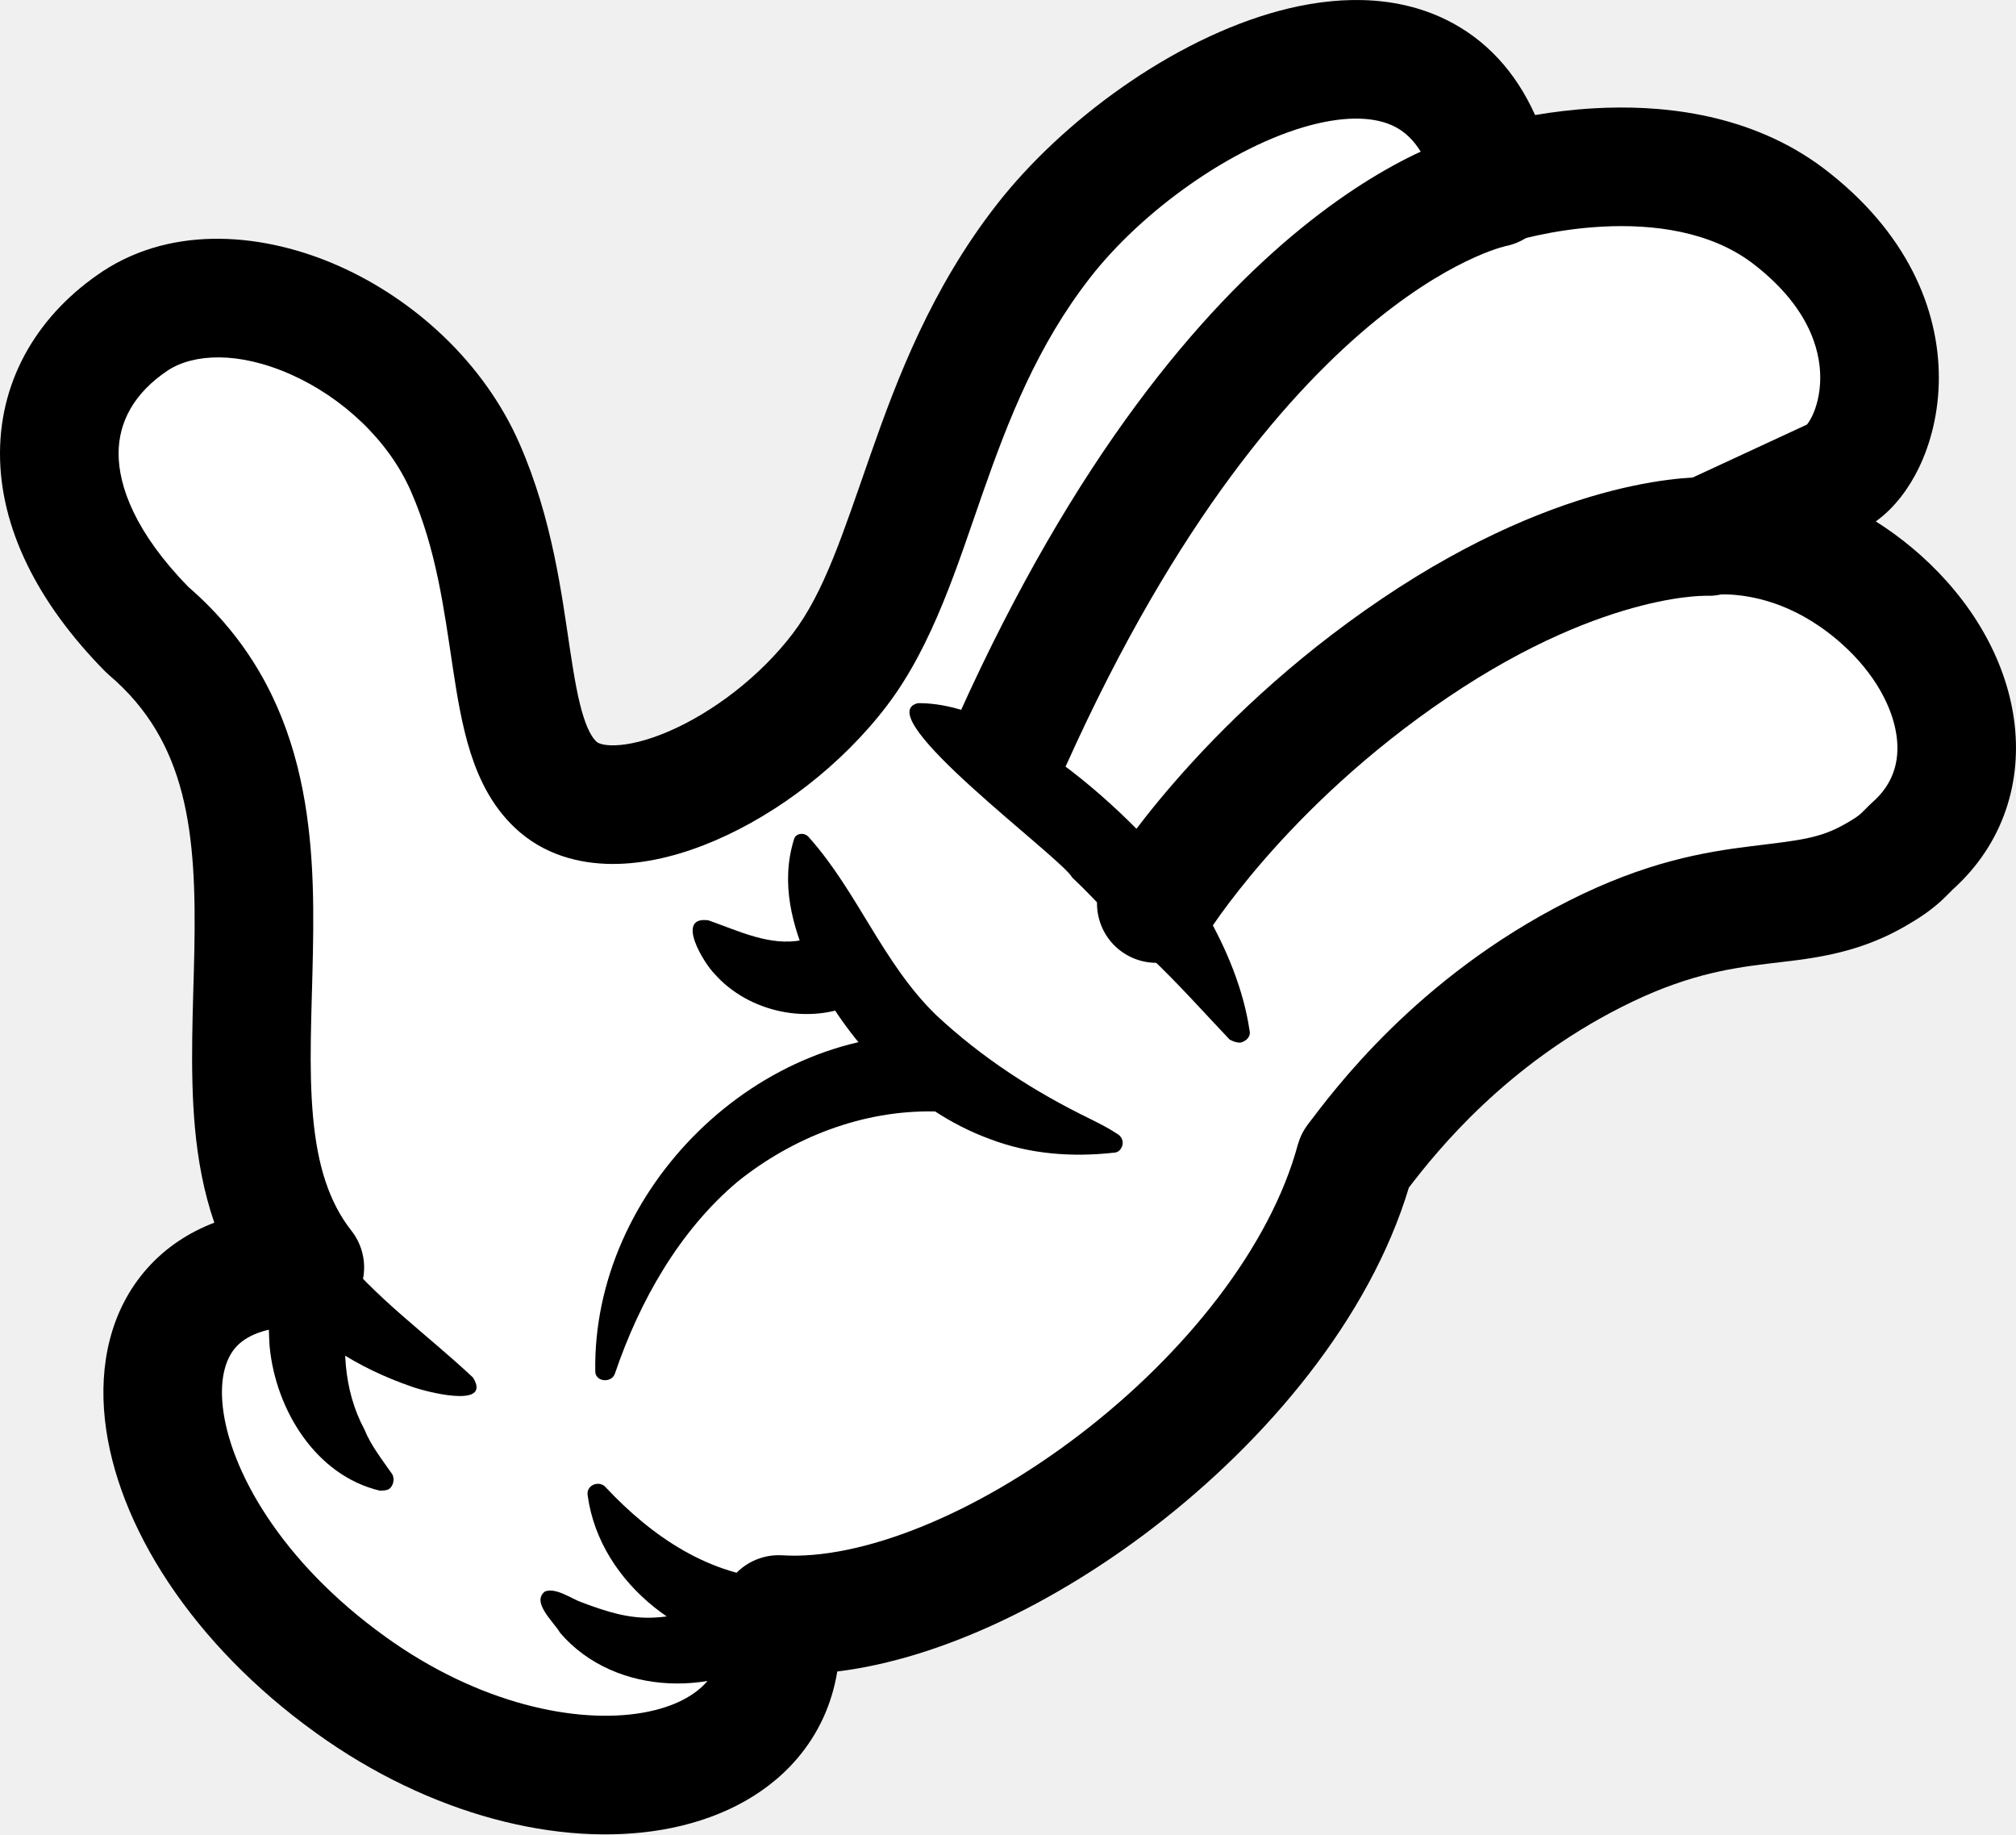
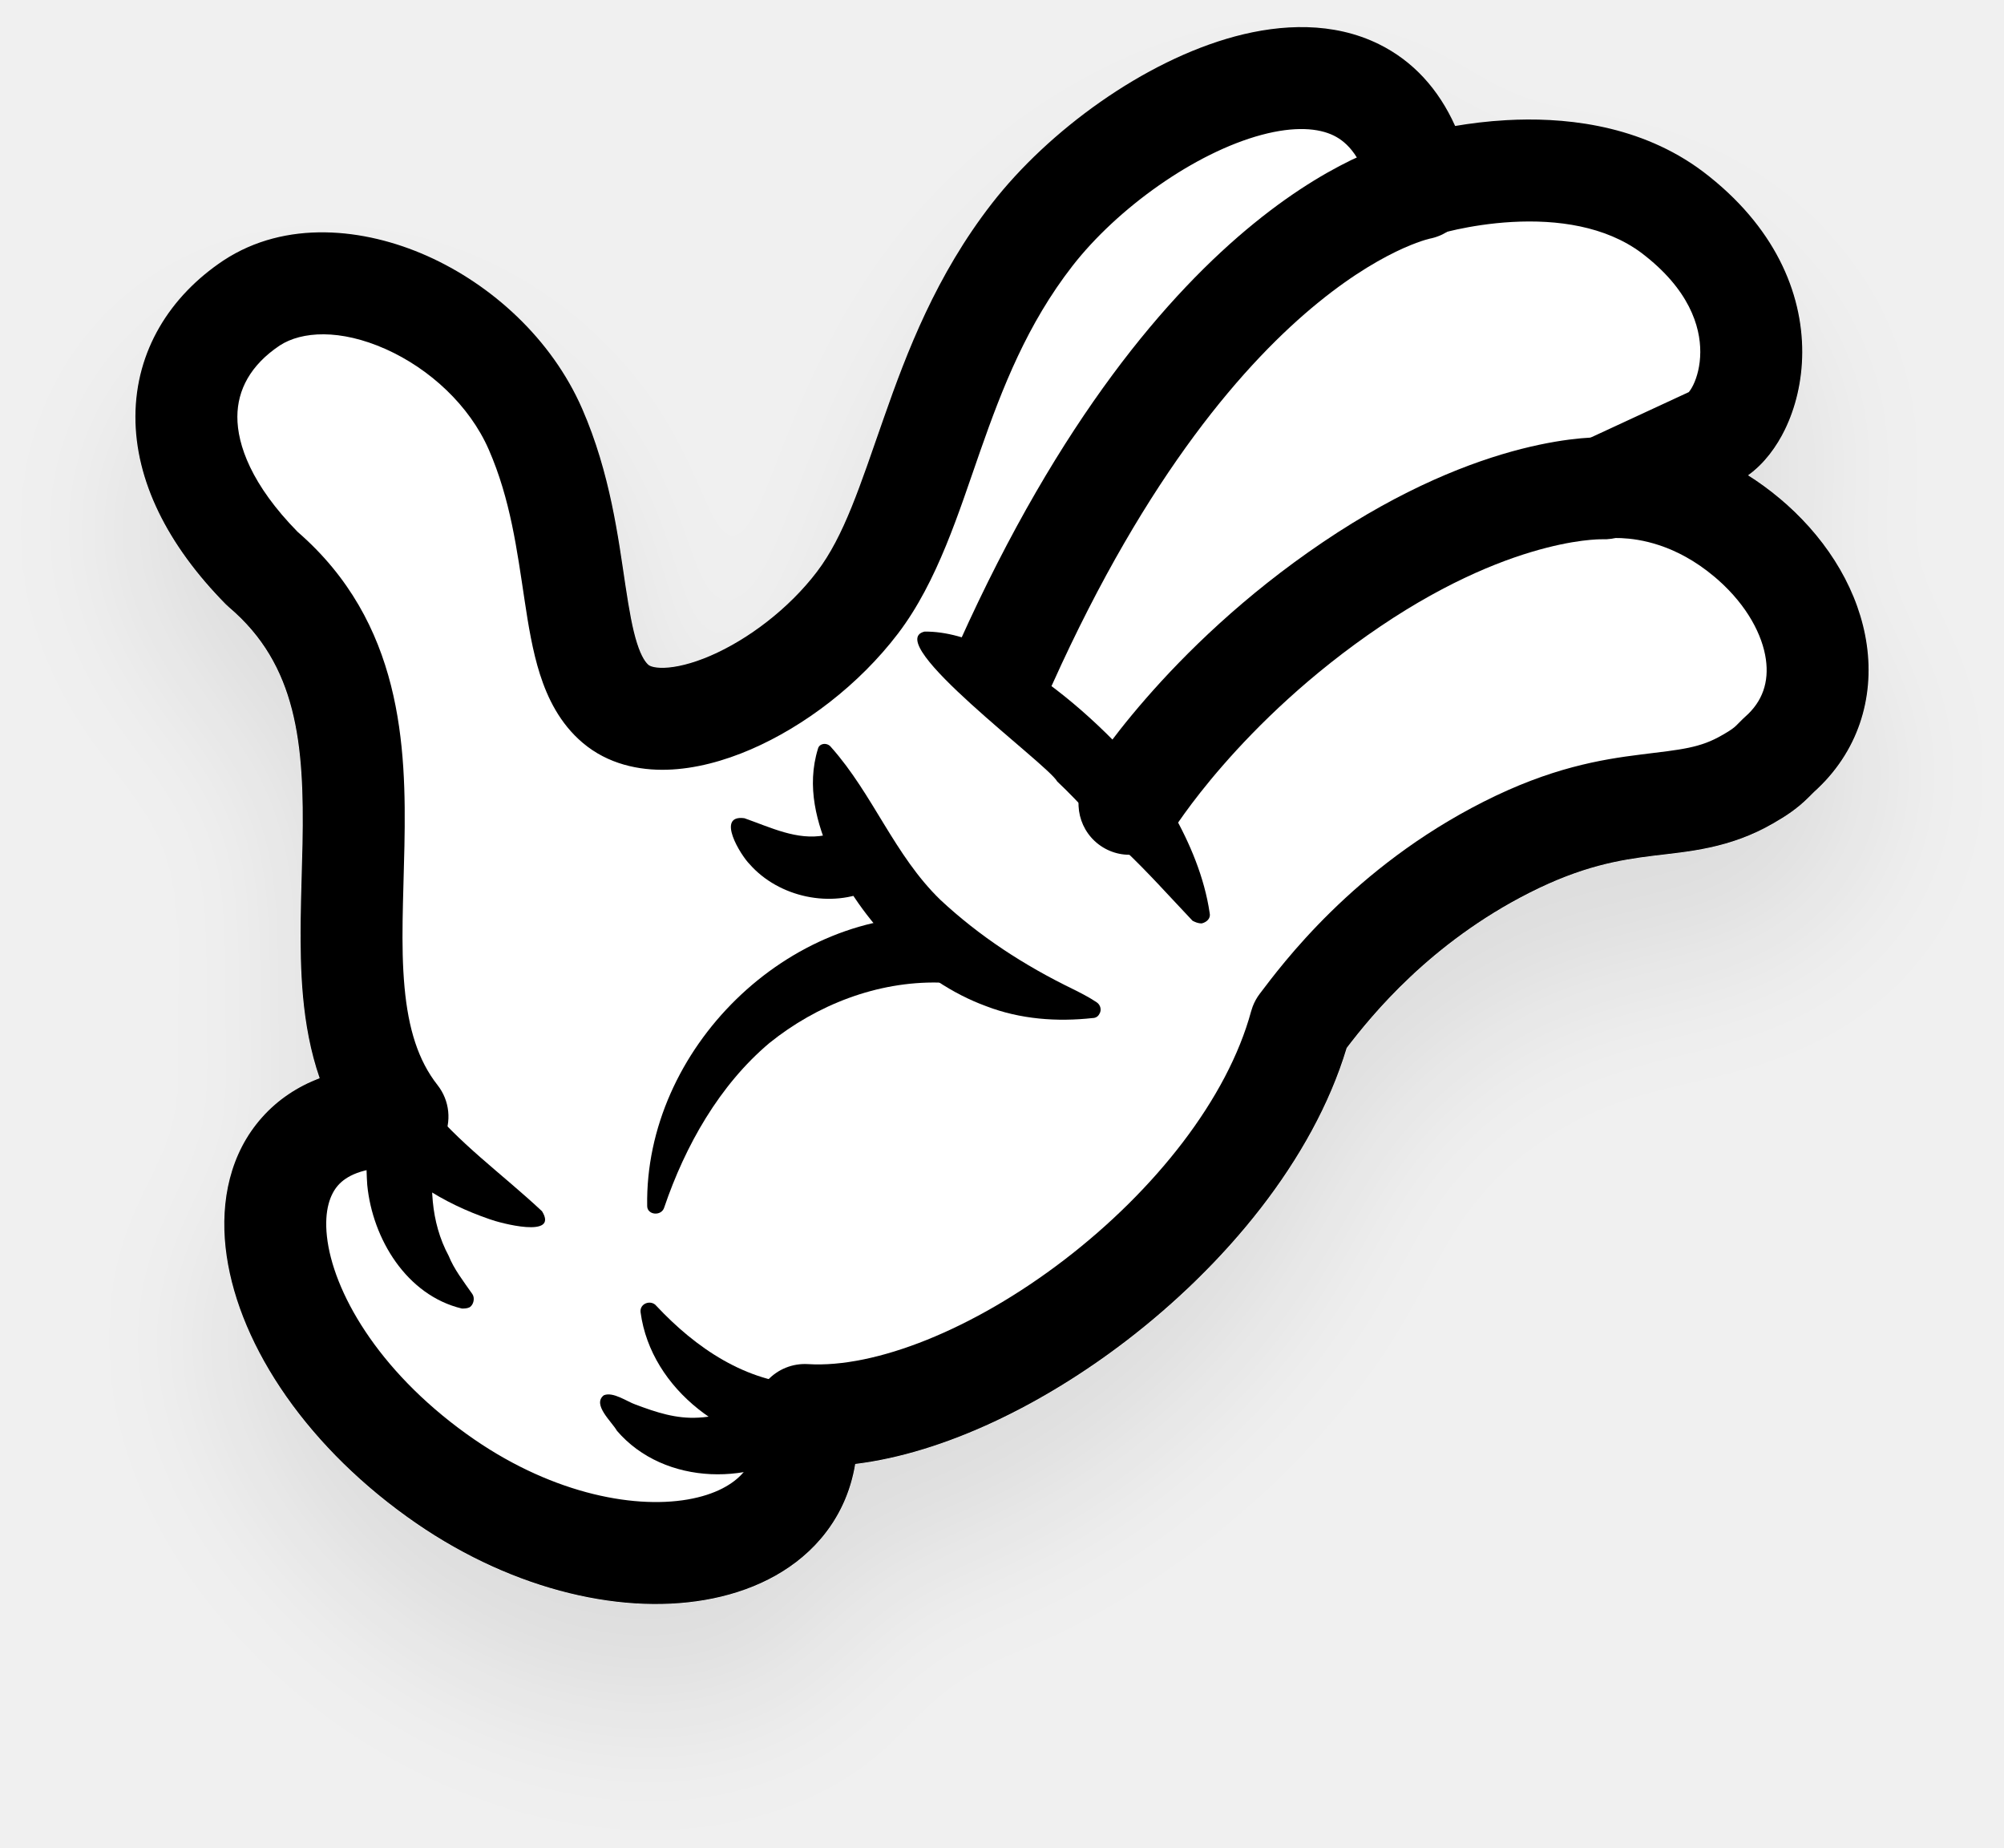
- <svg xmlns="http://www.w3.org/2000/svg" preserveAspectRatio="none" overflow="visible" style="display: block;" width="80" height="72.776" viewBox="0 0 80 72.776" fill="none">
-   <g id="Hand_7">
-     <path id="Vector" d="M74.638 23.773C71.908 21.347 69.239 21.226 68.269 21.226C68.208 21.226 68.208 21.226 68.147 21.226C67.965 21.226 67.844 21.226 67.844 21.226C67.844 21.226 69.421 20.497 72.818 18.92C74.517 18.132 76.458 12.733 70.938 8.547C66.327 5.09 59.351 7.334 59.351 7.334C57.35 -2.008 46.067 3.573 41.396 9.579C36.725 15.584 36.422 22.499 33.328 26.564C30.234 30.628 24.532 33.236 22.166 31.235C19.801 29.233 20.771 23.834 18.466 18.556C16.161 13.279 9.246 10.185 5.363 12.733C1.542 15.281 0.996 20.073 5.849 24.986C13.916 31.841 6.941 43.731 12.097 50.282C3.786 50.1 4.878 60.352 13.916 66.842C22.166 72.787 31.933 70.967 30.901 64.052C38.727 64.537 51.223 55.438 53.771 46.036C54.741 44.762 57.774 40.637 63.294 37.846C68.814 35.056 71.362 36.512 74.456 34.692C74.881 34.45 75.245 34.207 75.548 33.904C75.609 33.843 75.609 33.843 75.669 33.782C75.73 33.722 75.79 33.661 75.851 33.6C78.763 31.052 77.974 26.746 74.638 23.773Z" fill="white" />
+ <svg xmlns="http://www.w3.org/2000/svg" preserveAspectRatio="none" overflow="visible" style="display: block;" width="74" height="68.221" viewBox="0 0 74 68.221" fill="none">
+   <g id="Hand_7" filter="url(#filter0_d_0_4)">
+     <path id="Vector" d="M64.71 20.019C62.527 18.077 60.391 17.98 59.615 17.98C59.566 17.98 59.566 17.98 59.518 17.98C59.372 17.98 59.275 17.98 59.275 17.98C59.275 17.98 60.537 17.398 63.255 16.136C64.613 15.505 66.166 11.186 61.75 7.838C58.062 5.072 52.481 6.867 52.481 6.867C50.88 -0.606 41.853 3.859 38.117 8.663C34.38 13.467 34.137 19 31.662 22.251C29.188 25.502 24.626 27.589 22.733 25.988C20.841 24.386 21.617 20.067 19.773 15.845C17.929 11.623 12.397 9.148 9.291 11.186C6.233 13.225 5.797 17.058 9.679 20.989C16.133 26.473 10.553 35.984 14.677 41.226C8.029 41.08 8.903 49.281 16.133 54.474C22.733 59.23 30.546 57.774 29.721 52.242C35.981 52.63 45.978 45.35 48.017 37.829C48.793 36.809 51.219 33.51 55.636 31.277C60.052 29.045 62.09 30.21 64.565 28.754C64.904 28.56 65.196 28.366 65.438 28.123C65.487 28.074 65.487 28.074 65.535 28.026C65.584 27.977 65.632 27.929 65.681 27.88C68.01 25.842 67.379 22.396 64.71 20.019Z" fill="white" />
    <g id="Vector_2">
-       <path d="M50.767 0.428C52.896 -0.142 55.283 -0.254 57.399 0.789C58.972 1.565 60.148 2.858 60.916 4.564C61.597 4.448 62.403 4.344 63.285 4.295C65.761 4.157 69.178 4.435 72.071 6.463L72.359 6.673C75.666 9.18 76.948 12.255 76.938 15.016C76.932 16.354 76.623 17.586 76.13 18.592C75.765 19.336 75.208 20.133 74.436 20.686C74.914 20.986 75.401 21.337 75.889 21.745L76.201 22.015L76.203 22.016C78.204 23.799 79.575 26.098 79.917 28.516C80.265 30.973 79.521 33.468 77.476 35.302C77.474 35.304 77.472 35.307 77.47 35.31C77.369 35.411 77.525 35.254 77.424 35.355C77.383 35.395 77.373 35.405 77.333 35.446C77.324 35.455 77.3 35.479 77.297 35.482C77.247 35.533 77.32 35.458 77.272 35.506C77.212 35.567 77.287 35.491 77.212 35.567C76.7 36.079 76.136 36.439 75.648 36.719C75.643 36.722 75.638 36.726 75.632 36.729C75.629 36.73 75.626 36.733 75.623 36.735L75.622 36.734C73.578 37.928 71.628 38.048 70.075 38.241C68.51 38.434 66.786 38.718 64.356 39.947C59.752 42.274 57.048 45.626 55.908 47.114C54.343 52.314 50.269 57.151 45.746 60.619C41.913 63.558 37.369 65.805 33.225 66.313C33.014 67.606 32.479 68.78 31.63 69.772C30.281 71.346 28.342 72.234 26.289 72.588C22.202 73.292 17.07 72.016 12.54 68.752C7.654 65.242 4.618 60.516 4.162 56.314C3.93 54.182 4.359 51.983 5.848 50.313C6.578 49.496 7.479 48.9 8.505 48.507C8.076 47.268 7.851 45.993 7.736 44.745C7.523 42.429 7.67 39.889 7.712 37.702C7.803 33.06 7.451 29.435 4.325 26.779C4.273 26.735 4.223 26.688 4.175 26.64C1.474 23.905 -0.01 20.915 5.53679e-05 17.964C0.011 14.938 1.594 12.418 4.058 10.776L4.073 10.765C6.936 8.887 10.556 9.266 13.463 10.56C16.427 11.88 19.204 14.367 20.622 17.615C21.924 20.595 22.292 23.6 22.62 25.773C22.793 26.917 22.942 27.768 23.155 28.436C23.364 29.089 23.566 29.336 23.687 29.438C23.705 29.454 23.873 29.584 24.405 29.569C24.941 29.553 25.674 29.388 26.541 29.014C28.283 28.262 30.157 26.845 31.456 25.139C32.718 23.48 33.436 21.2 34.55 18.021C35.608 15 36.953 11.458 39.539 8.134C42.136 4.794 46.539 1.559 50.767 0.428ZM55.317 5.009C54.608 4.659 53.507 4.566 51.983 4.974C48.9 5.799 45.326 8.357 43.253 11.023C41.167 13.704 40.026 16.623 38.991 19.577C38.011 22.373 37.032 25.583 35.2 27.989C33.406 30.347 30.881 32.266 28.406 33.334C27.166 33.87 25.837 34.235 24.541 34.273C23.244 34.31 21.811 34.017 20.646 33.031C19.584 32.133 19.02 30.953 18.673 29.866C18.33 28.794 18.135 27.59 17.967 26.475C17.613 24.128 17.313 21.796 16.31 19.498C15.423 17.468 13.59 15.768 11.549 14.859C9.454 13.926 7.678 14.031 6.658 14.697C5.308 15.601 4.71 16.748 4.706 17.98C4.701 19.283 5.364 21.131 7.484 23.293C12.316 27.483 12.508 33.176 12.417 37.794C12.369 40.255 12.242 42.344 12.423 44.314C12.598 46.223 13.048 47.686 13.946 48.827C14.509 49.542 14.609 50.518 14.202 51.333C13.796 52.147 12.955 52.654 12.045 52.634C10.446 52.599 9.703 53.062 9.359 53.447C8.999 53.851 8.708 54.587 8.84 55.806C9.112 58.306 11.139 61.951 15.289 64.931L15.292 64.934C19.012 67.614 22.889 68.399 25.49 67.951C26.78 67.729 27.605 67.237 28.056 66.71C28.463 66.235 28.743 65.531 28.575 64.399C28.47 63.697 28.687 62.984 29.167 62.461C29.647 61.938 30.338 61.66 31.047 61.704C34.136 61.895 38.655 60.127 42.883 56.885C47.068 53.677 50.408 49.448 51.499 45.421L51.57 45.204C51.65 44.991 51.761 44.791 51.899 44.61C52.897 43.3 56.202 38.795 62.233 35.747C65.323 34.185 67.632 33.801 69.496 33.571C71.362 33.339 72.224 33.276 73.263 32.664L73.289 32.65C73.644 32.447 73.799 32.325 73.884 32.24L74.188 31.936L74.302 31.83C75.11 31.122 75.406 30.222 75.258 29.176C75.1 28.062 74.409 26.721 73.075 25.532L72.876 25.36C71.089 23.86 69.416 23.621 68.582 23.584L68.269 23.579H67.844C66.739 23.579 65.783 22.81 65.546 21.73C65.309 20.651 65.855 19.552 66.858 19.089H66.859L66.862 19.087C66.865 19.086 66.87 19.084 66.876 19.081C66.888 19.075 66.907 19.066 66.932 19.055C66.982 19.032 67.056 18.997 67.156 18.951C67.357 18.858 67.66 18.718 68.069 18.529C68.867 18.16 70.069 17.603 71.702 16.845C71.737 16.804 71.813 16.707 71.904 16.52C72.08 16.161 72.229 15.633 72.232 14.999C72.236 13.818 71.728 12.1 69.516 10.423C67.856 9.183 65.626 8.878 63.546 8.993C62.537 9.049 61.646 9.201 61.009 9.338C60.693 9.406 60.443 9.47 60.28 9.515C60.199 9.537 60.139 9.554 60.104 9.564C60.087 9.569 60.076 9.572 60.07 9.574C59.438 9.777 58.749 9.704 58.174 9.371C57.598 9.038 57.19 8.477 57.051 7.827C56.66 6.006 55.929 5.311 55.317 5.009Z" fill="black" />
-       <path d="M58.872 5.14C60.151 4.909 61.376 5.758 61.607 7.037C61.837 8.315 60.99 9.537 59.713 9.77H59.717C59.719 9.769 59.721 9.768 59.723 9.768L59.745 9.764C59.745 9.764 59.737 9.766 59.725 9.769C59.694 9.776 59.626 9.793 59.525 9.824C59.323 9.885 58.985 10.001 58.535 10.202C57.636 10.603 56.272 11.35 54.61 12.701C51.292 15.398 46.722 20.557 42.328 30.319C41.795 31.504 40.402 32.033 39.217 31.5C38.032 30.966 37.504 29.573 38.038 28.388C42.682 18.072 47.666 12.282 51.642 9.049C53.628 7.435 55.346 6.472 56.618 5.905C57.252 5.622 57.773 5.438 58.157 5.321C58.349 5.263 58.507 5.221 58.627 5.193C58.687 5.178 58.737 5.167 58.779 5.159C58.799 5.154 58.817 5.151 58.833 5.148C58.84 5.146 58.848 5.144 58.855 5.143C58.858 5.142 58.861 5.142 58.864 5.141H58.868C58.871 5.146 58.893 5.25 59.291 7.455L58.872 5.14Z" fill="black" />
-       <path d="M36.421 27.898C40.364 27.837 45.885 33.115 47.886 36.269C48.675 37.665 49.342 39.242 49.585 40.88C49.645 41.122 49.464 41.304 49.221 41.365C49.039 41.365 48.918 41.304 48.796 41.244C47.704 40.091 46.734 38.999 45.642 37.968C44.55 36.937 43.64 35.845 42.548 34.813C42.123 34.025 34.42 28.384 36.421 27.898Z" fill="black" />
-       <path d="M32.115 33.236C34.056 35.42 35.026 38.21 37.15 40.273C38.969 41.971 41.032 43.306 43.276 44.398C43.64 44.58 44.004 44.762 44.368 45.005C44.55 45.126 44.611 45.368 44.489 45.55C44.429 45.672 44.307 45.732 44.186 45.732C42.548 45.914 40.85 45.793 39.273 45.186C36.118 44.034 33.51 41.243 32.115 38.271C31.447 36.755 30.962 35.056 31.508 33.297C31.569 33.054 31.933 32.994 32.115 33.236Z" fill="black" />
-       <path d="M67.77 18.932C67.801 18.933 67.828 18.933 67.851 18.934C67.862 18.934 67.872 18.935 67.881 18.936H67.898L67.901 18.937C67.902 18.943 67.898 19.058 67.79 21.165L67.904 18.937C69.202 19.003 70.199 20.109 70.133 21.406C70.07 22.623 69.095 23.576 67.904 23.636H67.671C67.674 23.636 67.677 23.637 67.679 23.637H67.687C67.678 23.637 67.651 23.637 67.607 23.638C67.52 23.639 67.366 23.645 67.15 23.665C66.716 23.704 66.032 23.799 65.136 24.029C63.347 24.486 60.684 25.482 57.454 27.665C54.2 29.862 51.786 32.247 50.191 34.077C49.395 34.991 48.807 35.761 48.424 36.293C48.233 36.559 48.093 36.765 48.004 36.899C47.96 36.966 47.928 37.015 47.91 37.044C47.901 37.058 47.895 37.068 47.892 37.073L47.891 37.072C47.213 38.18 45.766 38.529 44.658 37.852C43.549 37.174 43.2 35.726 43.877 34.618L45.885 35.845C43.906 34.636 43.877 34.618 43.877 34.618L43.88 34.612C43.881 34.61 43.883 34.608 43.885 34.606C43.888 34.6 43.893 34.593 43.898 34.585C43.908 34.568 43.921 34.547 43.938 34.52C43.972 34.467 44.018 34.395 44.079 34.303C44.2 34.12 44.375 33.863 44.604 33.544C45.063 32.907 45.742 32.02 46.644 30.985C48.446 28.918 51.158 26.238 54.819 23.765C58.504 21.276 61.664 20.058 63.97 19.469C65.121 19.175 66.053 19.039 66.723 18.978C67.058 18.948 67.327 18.936 67.525 18.932C67.625 18.93 67.707 18.931 67.77 18.932Z" fill="black" />
-       <path d="M13.31 49.493C14.887 51.495 16.889 52.89 18.769 54.65C19.558 55.923 16.828 55.195 16.343 55.014C14.22 54.285 12.218 53.072 10.883 51.252C9.731 49.554 12.157 47.855 13.31 49.493Z" fill="black" />
-       <path d="M13.856 51.556C13.553 53.315 13.613 55.135 14.462 56.712C14.705 57.319 15.13 57.865 15.554 58.471C15.676 58.653 15.615 58.956 15.433 59.078C15.312 59.138 15.19 59.138 15.069 59.138C12.521 58.532 10.944 55.923 10.701 53.436C10.641 52.526 10.641 51.738 10.883 50.828C11.429 48.887 14.28 49.615 13.856 51.556Z" fill="black" />
-       <path d="M30.902 65.629C27.383 65.508 23.804 62.899 23.319 59.32C23.258 58.896 23.804 58.714 24.047 59.017C25.867 60.958 28.172 62.535 30.902 62.657C32.903 62.657 32.903 65.569 30.902 65.629Z" fill="black" />
-       <path d="M31.205 65.326C28.596 67.388 24.411 67.328 22.227 64.78C21.984 64.355 21.074 63.567 21.62 63.142C22.045 62.96 22.712 63.445 23.076 63.567C24.047 63.931 24.956 64.234 25.988 64.173C27.201 64.113 28.354 63.627 29.324 62.96C30.901 61.747 32.721 63.991 31.205 65.326Z" fill="black" />
-       <path d="M37.089 44.095C34.238 44.034 31.448 45.126 29.264 46.885C26.959 48.826 25.381 51.617 24.411 54.468C24.29 54.892 23.622 54.832 23.622 54.407C23.501 47.188 30.113 40.637 37.392 41.062C39.455 41.304 39.151 44.277 37.089 44.095Z" fill="black" />
-       <path d="M33.995 39.788C32.115 40.697 29.689 40.152 28.354 38.635C27.929 38.21 26.777 36.33 28.111 36.512C29.325 36.937 30.538 37.543 31.812 37.3C32.115 37.24 32.479 37.118 32.722 37.058C34.481 36.269 35.815 38.878 33.995 39.788Z" fill="black" />
+       <path d="M45.613 1.342C47.317 0.887 49.227 0.797 50.919 1.631C52.178 2.252 53.118 3.286 53.733 4.651C54.278 4.558 54.922 4.475 55.628 4.436C57.609 4.326 60.343 4.548 62.657 6.17L62.888 6.338C65.533 8.344 66.558 10.804 66.55 13.013C66.546 14.083 66.298 15.069 65.904 15.873C65.612 16.469 65.166 17.106 64.549 17.548C64.931 17.789 65.321 18.069 65.711 18.396L65.961 18.612L65.963 18.613C67.563 20.039 68.66 21.878 68.934 23.813C69.212 25.779 68.617 27.774 66.981 29.242C66.979 29.243 66.978 29.245 66.976 29.248C66.895 29.328 67.02 29.203 66.939 29.284C66.907 29.316 66.898 29.324 66.866 29.356C66.859 29.364 66.84 29.383 66.838 29.386C66.797 29.426 66.856 29.366 66.818 29.405C66.769 29.453 66.83 29.393 66.769 29.453C66.36 29.863 65.909 30.151 65.518 30.375C65.514 30.378 65.51 30.381 65.506 30.383C65.503 30.384 65.501 30.387 65.499 30.388L65.498 30.387C63.862 31.343 62.303 31.439 61.06 31.593C59.808 31.747 58.429 31.974 56.485 32.957C52.802 34.819 50.638 37.5 49.727 38.691C48.474 42.851 45.215 46.721 41.597 49.495C38.53 51.847 34.895 53.644 31.58 54.05C31.411 55.085 30.983 56.024 30.304 56.817C29.225 58.077 27.674 58.787 26.031 59.07C22.762 59.634 18.656 58.612 15.032 56.001C11.123 53.193 8.695 49.413 8.329 46.051C8.144 44.345 8.487 42.586 9.679 41.251C10.262 40.596 10.984 40.12 11.804 39.806C11.461 38.814 11.281 37.794 11.189 36.796C11.019 34.943 11.136 32.911 11.17 31.162C11.243 27.448 10.961 24.548 8.46 22.423C8.419 22.388 8.378 22.351 8.34 22.312C6.179 20.124 4.992 17.732 5 15.371C5.009 12.951 6.275 10.935 8.246 9.62L8.258 9.612C10.549 8.109 13.445 8.413 15.771 9.448C18.141 10.504 20.363 12.494 21.498 15.092C22.539 17.476 22.834 19.88 23.096 21.618C23.235 22.534 23.354 23.215 23.524 23.748C23.691 24.271 23.852 24.468 23.949 24.55C23.964 24.563 24.099 24.667 24.524 24.655C24.953 24.642 25.539 24.51 26.233 24.211C27.626 23.609 29.126 22.476 30.165 21.111C31.174 19.784 31.749 17.96 32.64 15.417C33.486 13 34.563 10.166 36.631 7.507C38.709 4.835 42.232 2.248 45.613 1.342ZM49.254 5.007C48.687 4.728 47.806 4.653 46.586 4.979C44.12 5.639 41.261 7.686 39.602 9.818C37.934 11.963 37.02 14.299 36.193 16.662C35.409 18.899 34.626 21.466 33.16 23.391C31.724 25.277 29.704 26.813 27.725 27.668C26.733 28.096 25.669 28.388 24.633 28.418C23.596 28.448 22.449 28.214 21.517 27.425C20.668 26.706 20.216 25.762 19.938 24.893C19.664 24.035 19.508 23.072 19.374 22.18C19.09 20.303 18.851 18.436 18.048 16.598C17.339 14.975 15.872 13.615 14.239 12.887C12.563 12.141 11.142 12.225 10.326 12.758C9.247 13.481 8.768 14.399 8.765 15.384C8.761 16.427 9.291 17.905 10.988 19.634C14.853 22.987 15.006 27.541 14.934 31.235C14.895 33.204 14.793 34.875 14.938 36.451C15.079 37.978 15.438 39.149 16.157 40.062C16.607 40.634 16.687 41.414 16.362 42.066C16.037 42.718 15.364 43.123 14.636 43.107C13.357 43.079 12.762 43.449 12.488 43.757C12.199 44.081 11.966 44.67 12.072 45.645C12.289 47.645 13.911 50.56 17.231 52.945L17.234 52.947C20.21 55.091 23.311 55.719 25.392 55.361C26.424 55.183 27.084 54.789 27.445 54.368C27.77 53.988 27.995 53.425 27.86 52.519C27.776 51.957 27.95 51.388 28.334 50.969C28.718 50.55 29.271 50.328 29.837 50.363C32.309 50.516 35.924 49.101 39.307 46.508C42.654 43.941 45.326 40.558 46.199 37.337L46.256 37.163C46.32 36.993 46.409 36.833 46.519 36.688C47.318 35.64 49.962 32.036 54.786 29.598C57.258 28.348 59.106 28.041 60.596 27.856C62.09 27.671 62.779 27.62 63.61 27.131L63.631 27.12C63.915 26.957 64.039 26.86 64.107 26.792L64.35 26.549L64.441 26.464C65.088 25.898 65.325 25.178 65.207 24.341C65.08 23.45 64.527 22.377 63.46 21.425L63.301 21.288C61.871 20.088 60.533 19.897 59.865 19.867L59.615 19.863H59.275C58.391 19.863 57.627 19.248 57.437 18.384C57.247 17.521 57.684 16.642 58.486 16.271H58.488L58.49 16.27C58.492 16.269 58.496 16.267 58.501 16.265C58.511 16.26 58.526 16.253 58.546 16.244C58.585 16.226 58.645 16.198 58.725 16.161C58.886 16.087 59.128 15.975 59.455 15.823C60.093 15.528 61.055 15.082 62.362 14.476C62.389 14.443 62.45 14.366 62.524 14.216C62.664 13.929 62.783 13.506 62.785 12.999C62.789 12.054 62.383 10.68 60.613 9.338C59.285 8.347 57.501 8.102 55.837 8.195C55.03 8.24 54.317 8.361 53.807 8.47C53.554 8.525 53.355 8.576 53.224 8.612C53.159 8.629 53.112 8.643 53.083 8.651C53.07 8.655 53.06 8.658 53.056 8.659C52.55 8.822 51.999 8.763 51.539 8.497C51.078 8.231 50.752 7.782 50.641 7.262C50.328 5.805 49.743 5.249 49.254 5.007Z" fill="black" />
+       <path d="M52.098 5.112C53.121 4.927 54.1 5.607 54.285 6.63C54.47 7.652 53.792 8.629 52.771 8.816H52.773C52.775 8.815 52.777 8.815 52.779 8.814L52.796 8.811C52.796 8.811 52.79 8.813 52.78 8.815C52.755 8.821 52.7 8.835 52.62 8.859C52.458 8.908 52.188 9.001 51.828 9.161C51.109 9.482 50.017 10.08 48.688 11.161C46.034 13.318 42.378 17.446 38.862 25.256C38.436 26.203 37.322 26.626 36.373 26.2C35.426 25.773 35.003 24.659 35.43 23.711C39.145 15.457 43.133 10.825 46.314 8.239C47.902 6.948 49.277 6.178 50.294 5.724C50.802 5.497 51.219 5.35 51.526 5.257C51.679 5.21 51.805 5.177 51.901 5.154C51.949 5.142 51.99 5.134 52.023 5.127C52.039 5.123 52.054 5.12 52.066 5.118C52.072 5.117 52.078 5.115 52.084 5.114C52.086 5.114 52.089 5.113 52.091 5.113H52.095C52.097 5.116 52.114 5.2 52.433 6.964L52.098 5.112Z" fill="black" />
+       <path d="M34.137 23.319C37.291 23.27 41.708 27.492 43.309 30.015C43.94 31.132 44.474 32.393 44.668 33.704C44.716 33.898 44.571 34.043 44.377 34.092C44.231 34.092 44.134 34.043 44.037 33.995C43.163 33.073 42.387 32.199 41.514 31.374C40.64 30.549 39.912 29.676 39.038 28.851C38.699 28.22 32.536 23.707 34.137 23.319Z" fill="black" />
+       <path d="M30.692 27.589C32.245 29.336 33.021 31.568 34.72 33.218C36.175 34.577 37.825 35.645 39.621 36.518C39.912 36.664 40.203 36.809 40.495 37.004C40.64 37.101 40.689 37.295 40.592 37.44C40.543 37.537 40.446 37.586 40.349 37.586C39.039 37.731 37.68 37.634 36.418 37.149C33.895 36.227 31.808 33.995 30.692 31.617C30.158 30.404 29.77 29.045 30.206 27.637C30.255 27.443 30.546 27.395 30.692 27.589Z" fill="black" />
+       <path d="M59.216 16.146C59.241 16.146 59.263 16.146 59.281 16.147C59.29 16.147 59.298 16.148 59.305 16.148H59.319L59.321 16.149C59.322 16.154 59.319 16.247 59.232 17.932L59.323 16.149C60.361 16.203 61.159 17.087 61.106 18.125C61.056 19.098 60.276 19.861 59.323 19.909H59.137C59.139 19.909 59.141 19.909 59.143 19.91H59.15C59.142 19.909 59.12 19.91 59.086 19.91C59.016 19.912 58.893 19.916 58.72 19.932C58.373 19.963 57.826 20.039 57.108 20.223C55.678 20.588 53.547 21.386 50.963 23.132C48.36 24.89 46.429 26.798 45.153 28.262C44.516 28.992 44.046 29.609 43.739 30.035C43.586 30.247 43.474 30.412 43.403 30.519C43.368 30.573 43.343 30.612 43.328 30.635C43.321 30.646 43.316 30.654 43.314 30.658L43.313 30.657C42.771 31.544 41.613 31.824 40.726 31.282C39.839 30.739 39.56 29.581 40.102 28.694L41.708 29.676C40.125 28.708 40.102 28.694 40.102 28.694L40.104 28.69C40.105 28.688 40.107 28.686 40.108 28.684C40.111 28.68 40.114 28.674 40.118 28.668C40.126 28.655 40.137 28.637 40.15 28.616C40.177 28.574 40.215 28.515 40.263 28.443C40.36 28.296 40.5 28.09 40.684 27.835C41.05 27.325 41.593 26.616 42.315 25.788C43.757 24.134 45.926 21.99 48.856 20.012C51.803 18.021 54.332 17.046 56.176 16.575C57.097 16.34 57.842 16.231 58.378 16.182C58.646 16.158 58.861 16.148 59.02 16.146C59.1 16.144 59.165 16.145 59.216 16.146Z" fill="black" />
+       <path d="M15.648 40.595C16.91 42.196 18.511 43.312 20.015 44.719C20.646 45.739 18.462 45.156 18.074 45.011C16.376 44.428 14.774 43.458 13.707 42.002C12.785 40.643 14.726 39.284 15.648 40.595Z" fill="black" />
+       <path d="M16.085 42.245C15.842 43.652 15.89 45.108 16.57 46.37C16.764 46.855 17.104 47.292 17.443 47.777C17.541 47.922 17.492 48.165 17.346 48.262C17.249 48.311 17.152 48.311 17.055 48.311C15.017 47.825 13.755 45.739 13.561 43.749C13.513 43.021 13.513 42.39 13.707 41.662C14.143 40.109 16.424 40.692 16.085 42.245Z" fill="black" />
+       <path d="M29.721 53.503C26.907 53.406 24.043 51.319 23.655 48.456C23.607 48.117 24.043 47.971 24.238 48.214C25.693 49.767 27.538 51.028 29.721 51.125C31.323 51.125 31.323 53.455 29.721 53.503Z" fill="black" />
+       <path d="M29.964 53.261C27.877 54.911 24.529 54.862 22.781 52.824C22.587 52.484 21.859 51.853 22.296 51.514C22.636 51.368 23.17 51.756 23.461 51.853C24.237 52.145 24.965 52.387 25.79 52.339C26.761 52.29 27.683 51.902 28.459 51.368C29.721 50.398 31.177 52.193 29.964 53.261Z" fill="black" />
+       <path d="M34.671 36.276C32.39 36.227 30.158 37.101 28.411 38.508C26.567 40.061 25.305 42.293 24.529 44.574C24.432 44.914 23.898 44.865 23.898 44.526C23.801 38.751 29.09 33.51 34.914 33.849C36.564 34.043 36.321 36.421 34.671 36.276Z" fill="black" />
+       <path d="M32.196 32.83C30.692 33.558 28.751 33.121 27.683 31.908C27.343 31.568 26.422 30.064 27.489 30.209C28.46 30.549 29.43 31.035 30.449 30.84C30.692 30.792 30.983 30.695 31.177 30.646C32.585 30.015 33.652 32.102 32.196 32.83Z" fill="black" />
    </g>
  </g>
+   <defs>
+     <filter id="filter0_d_0_4" x="-1.12203e-07" y="2.25336e-08" width="74" height="68.221" filterUnits="userSpaceOnUse" color-interpolation-filters="sRGB">
+       <feFlood flood-opacity="0" result="BackgroundImageFix" />
+       <feColorMatrix in="SourceAlpha" type="matrix" values="0 0 0 0 0 0 0 0 0 0 0 0 0 0 0 0 0 0 127 0" result="hardAlpha" />
+       <feOffset dy="4" />
+       <feGaussianBlur stdDeviation="2.5" />
+       <feComposite in2="hardAlpha" operator="out" />
+       <feColorMatrix type="matrix" values="0 0 0 0 0 0 0 0 0 0 0 0 0 0 0 0 0 0 0.08 0" />
+       <feBlend mode="normal" in2="BackgroundImageFix" result="effect1_dropShadow_0_4" />
+       <feBlend mode="normal" in="SourceGraphic" in2="effect1_dropShadow_0_4" result="shape" />
+     </filter>
+   </defs>
</svg>
